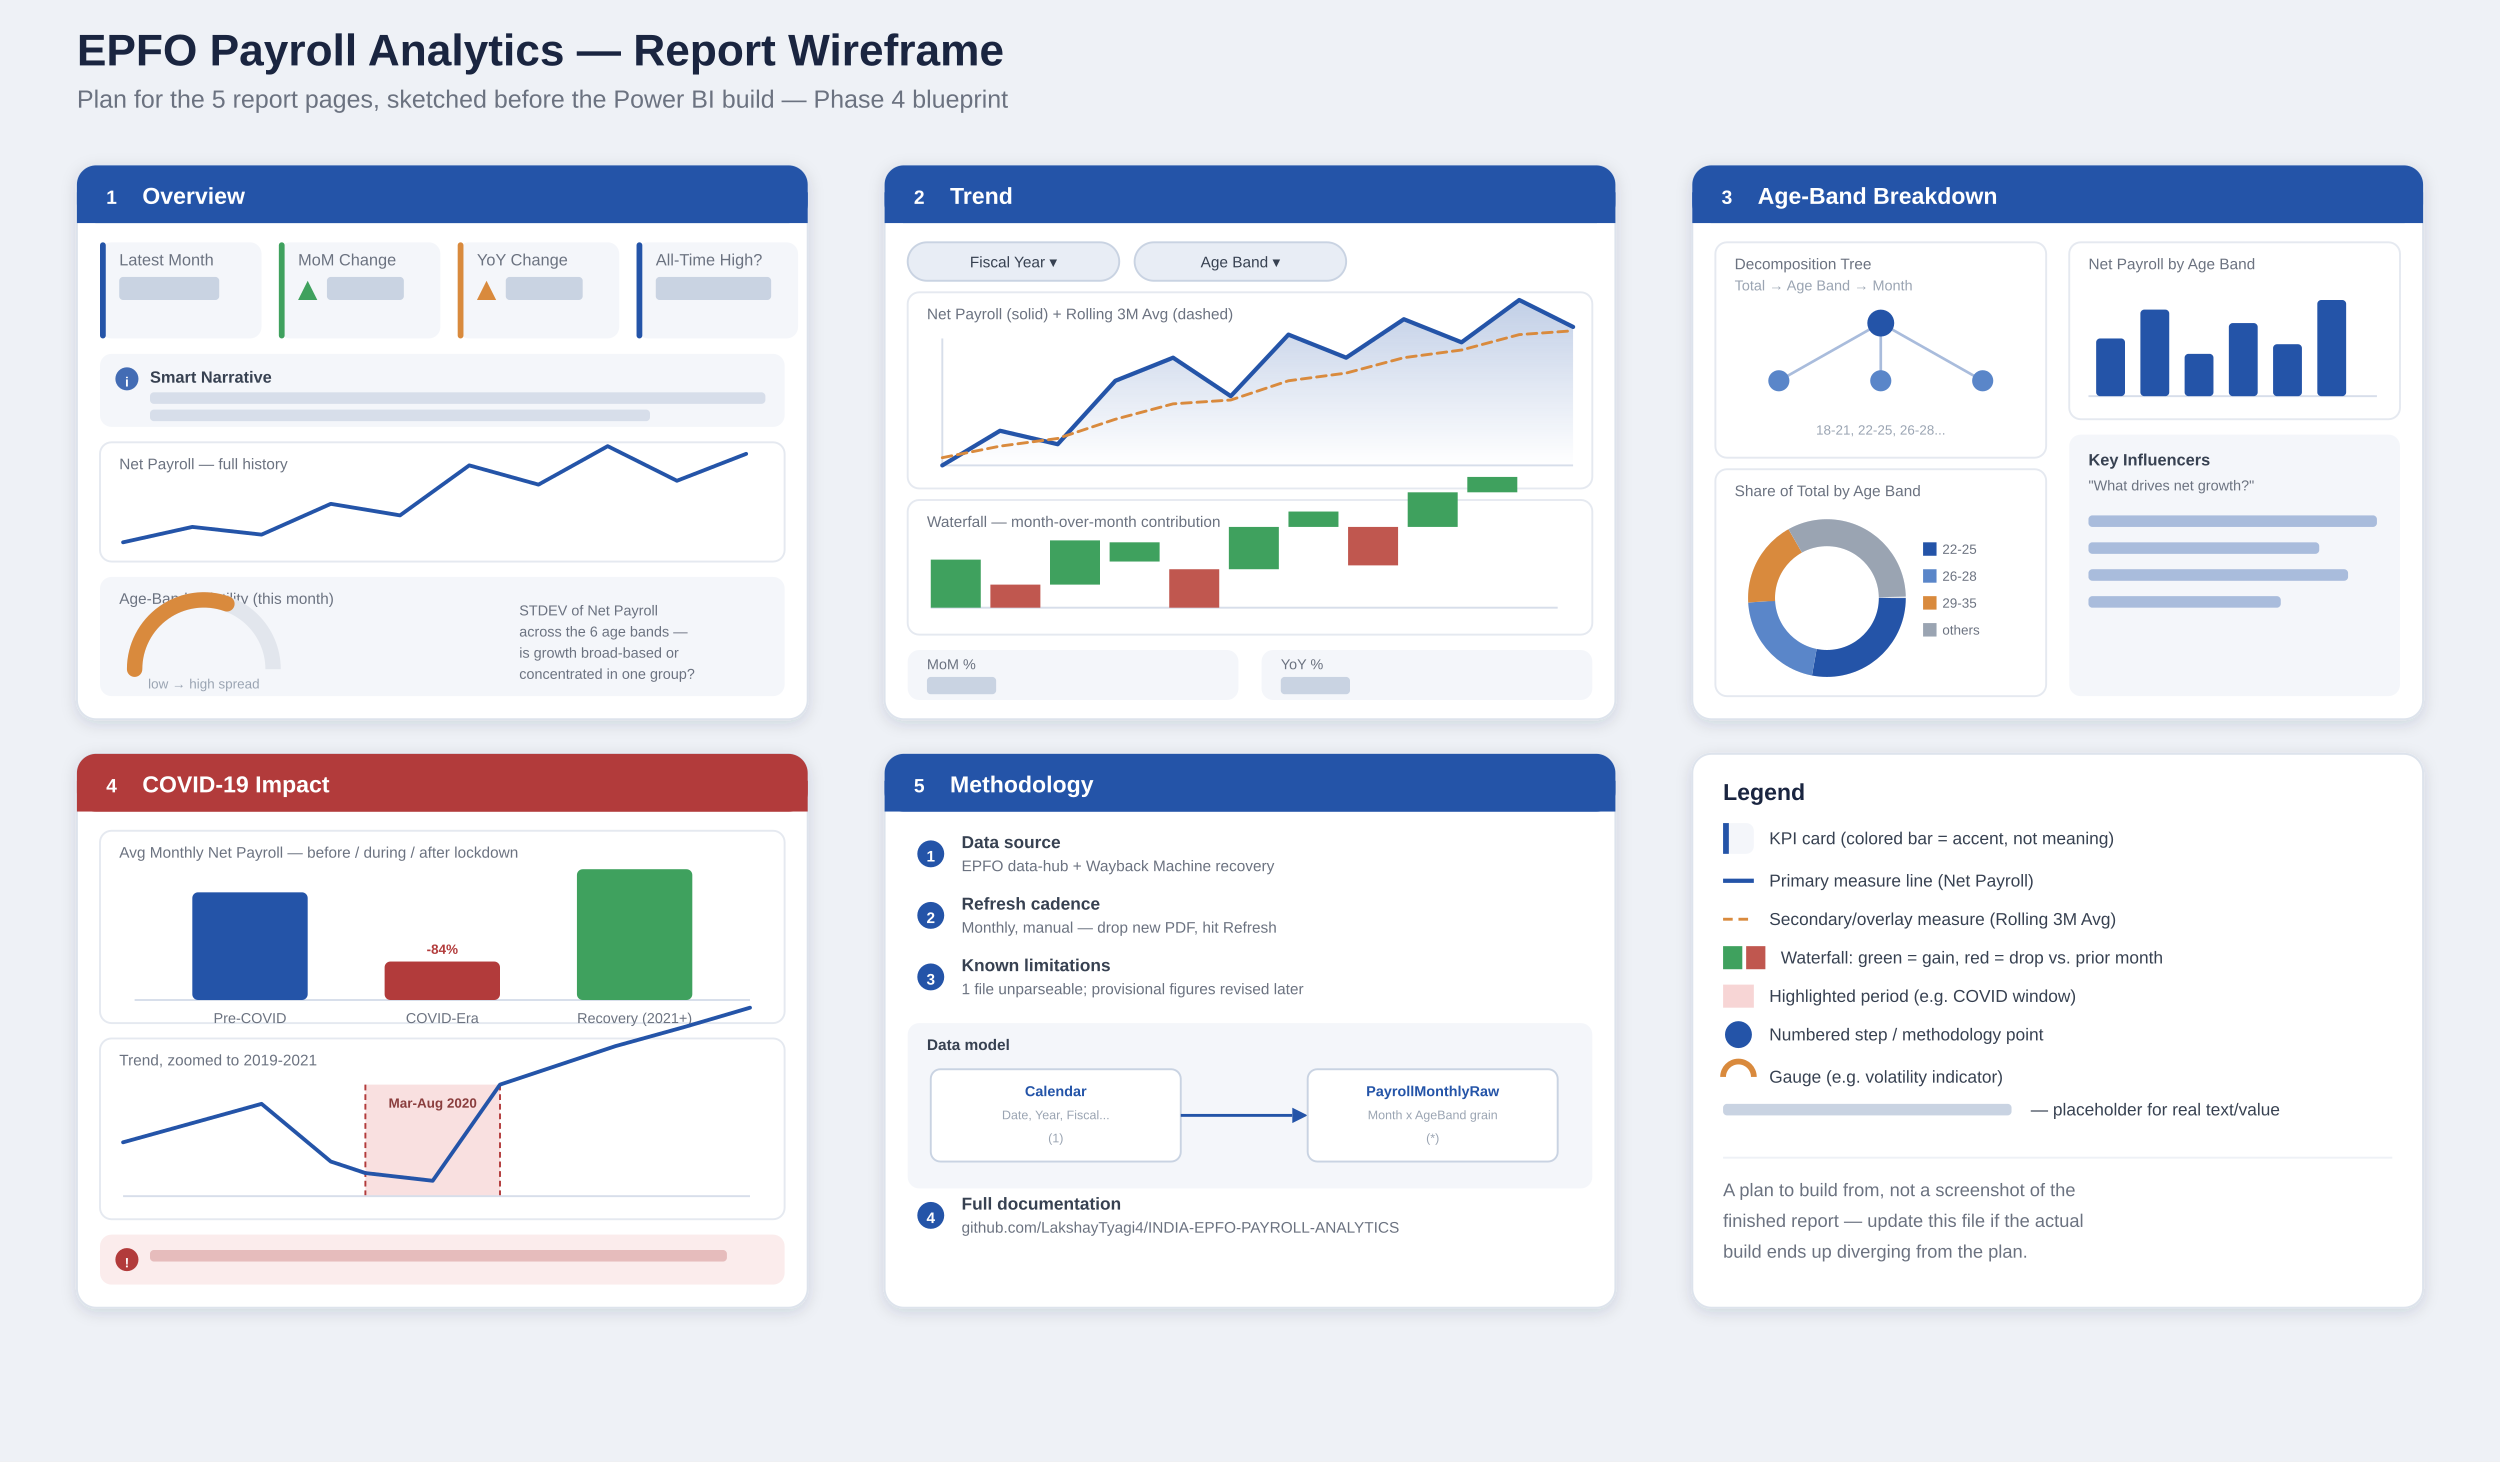
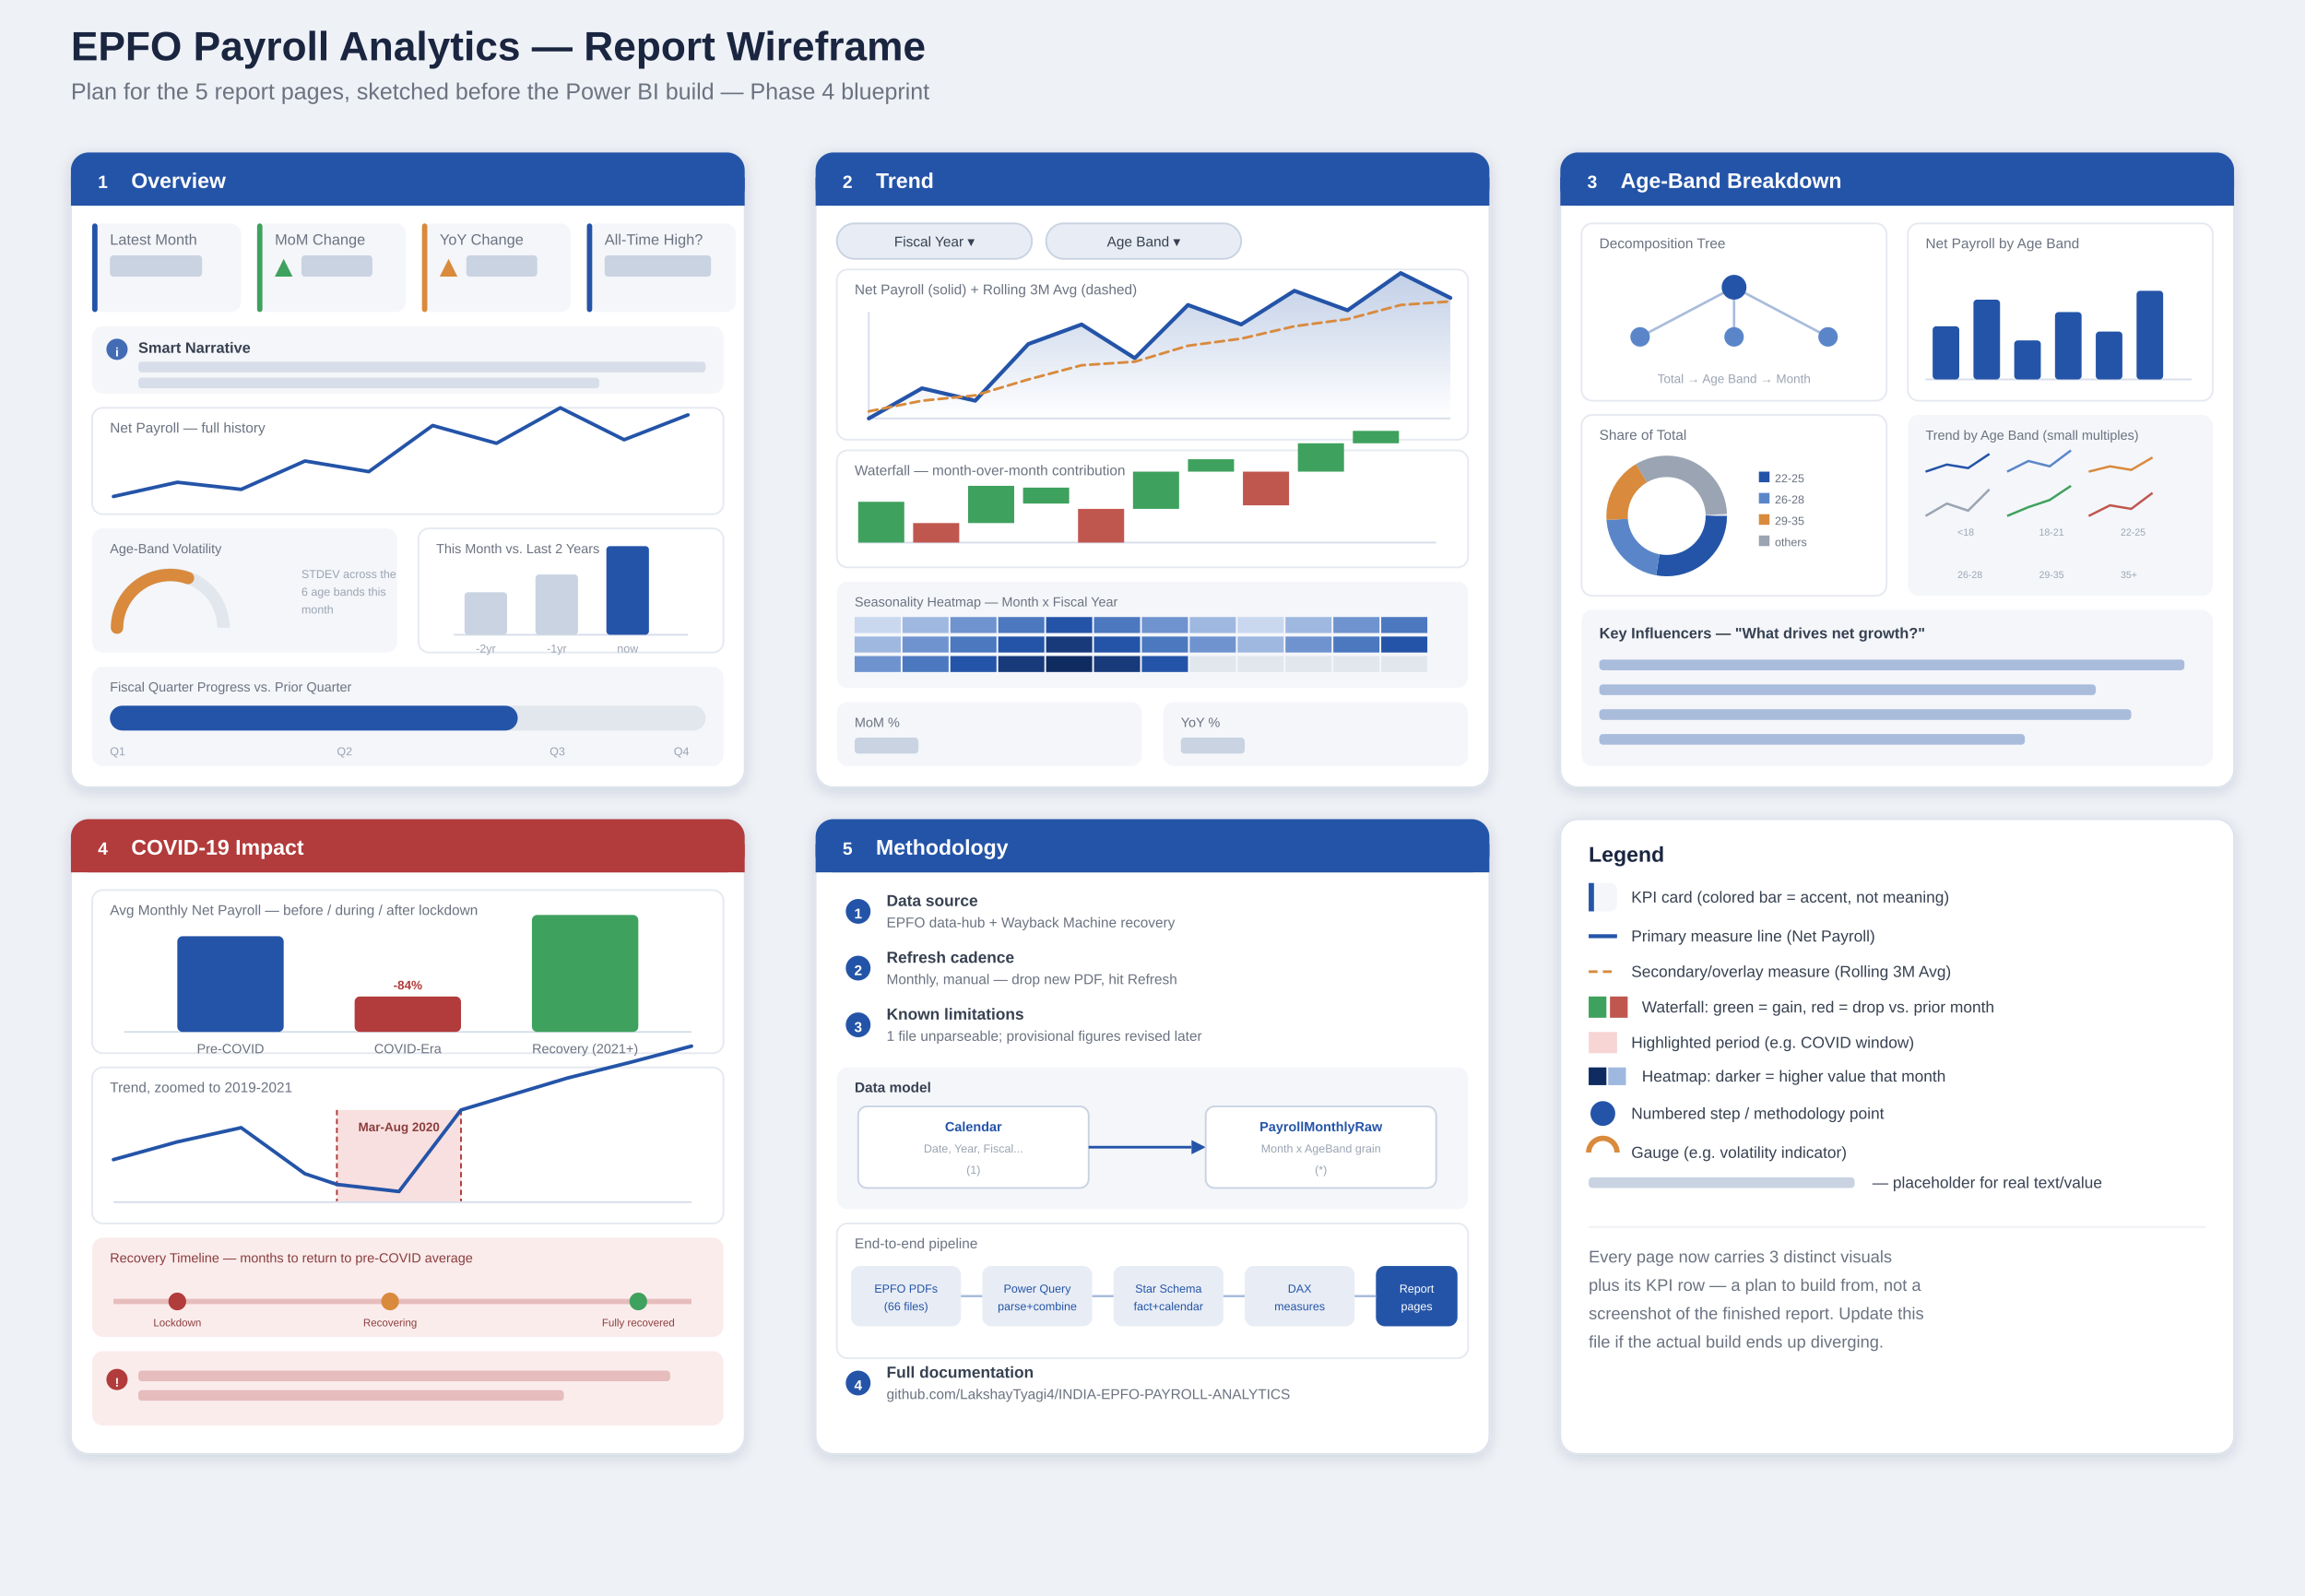
- <svg xmlns="http://www.w3.org/2000/svg" viewBox="0 0 1300 760" font-family="Segoe UI, Arial, sans-serif">
+ <svg xmlns="http://www.w3.org/2000/svg" viewBox="0 0 1300 900" font-family="Segoe UI, Arial, sans-serif">
  <defs>
    <filter id="cardShadow" x="-20%" y="-20%" width="140%" height="140%">
      <feDropShadow dx="0" dy="2" stdDeviation="4" flood-color="#1a2540" flood-opacity="0.14" />
    </filter>
    <linearGradient id="areaFill" x1="0" y1="0" x2="0" y2="1">
      <stop offset="0%" stop-color="#2454A8" stop-opacity="0.28" />
      <stop offset="100%" stop-color="#2454A8" stop-opacity="0" />
    </linearGradient>
  </defs>
-   <rect x="0" y="0" width="1300" height="760" fill="#eef1f6" />
+   <rect x="0" y="0" width="1300" height="900" fill="#eef1f6" />
  <text x="40" y="34" font-size="23" font-weight="700" fill="#1a2540">EPFO Payroll Analytics — Report Wireframe</text>
  <text x="40" y="56" font-size="13" fill="#6b7280">Plan for the 5 report pages, sketched before the Power BI build — Phase 4 blueprint</text>
  <g transform="translate(40,86)">
-     <rect x="0" y="0" width="380" height="288" rx="10" fill="#ffffff" stroke="#dde3ec" filter="url(#cardShadow)" />
+     <rect x="0" y="0" width="380" height="358" rx="10" fill="#ffffff" stroke="#dde3ec" filter="url(#cardShadow)" />
    <rect x="0" y="0" width="380" height="30" rx="10" fill="#2454A8" />
    <rect x="0" y="14" width="380" height="16" fill="#2454A8" />
    <text x="18" y="20" font-size="10" font-weight="700" fill="#ffffff" text-anchor="middle">1</text>
    <text x="34" y="20" font-size="12" font-weight="700" fill="#ffffff">Overview</text>
    <rect x="12" y="40" width="84" height="50" rx="6" fill="#f4f6fa" />
    <rect x="12" y="40" width="3" height="50" rx="1.5" fill="#2454A8" />
    <rect x="105" y="40" width="84" height="50" rx="6" fill="#f4f6fa" />
    <rect x="105" y="40" width="3" height="50" rx="1.5" fill="#3fa15e" />
    <rect x="198" y="40" width="84" height="50" rx="6" fill="#f4f6fa" />
    <rect x="198" y="40" width="3" height="50" rx="1.5" fill="#d98a3d" />
    <rect x="291" y="40" width="84" height="50" rx="6" fill="#f4f6fa" />
    <rect x="291" y="40" width="3" height="50" rx="1.5" fill="#2454A8" />
    <g font-size="8.5" fill="#6b7280">
      <text x="22" y="52">Latest Month</text>
      <rect x="22" y="58" width="52" height="12" rx="2" fill="#c9d3e2" />
      <text x="115" y="52">MoM Change</text>
      <g transform="translate(115,60)">
        <polygon points="0,10 5,0 10,10" fill="#3fa15e" />
      </g>
      <rect x="130" y="58" width="40" height="12" rx="2" fill="#c9d3e2" />
      <text x="208" y="52">YoY Change</text>
      <g transform="translate(208,60)">
        <polygon points="0,10 5,0 10,10" fill="#d98a3d" />
      </g>
      <rect x="223" y="58" width="40" height="12" rx="2" fill="#c9d3e2" />
      <text x="301" y="52">All-Time High?</text>
      <rect x="301" y="58" width="60" height="12" rx="2" fill="#c9d3e2" />
    </g>
    <rect x="12" y="98" width="356" height="38" rx="6" fill="#f4f6fa" />
    <circle cx="26" cy="111" r="6" fill="#2454A8" opacity="0.85" />
    <text x="26" y="115" font-size="7" fill="#ffffff" text-anchor="middle" font-weight="700">i</text>
    <text x="38" y="113" font-size="8.5" fill="#374151" font-weight="600">Smart Narrative</text>
    <rect x="38" y="118" width="320" height="6" rx="2" fill="#d7deea" />
    <rect x="38" y="127" width="260" height="6" rx="2" fill="#d7deea" />
-     <rect x="12" y="144" width="356" height="62" rx="6" fill="#ffffff" stroke="#e5e9f0" />
+     <rect x="12" y="144" width="356" height="60" rx="6" fill="#ffffff" stroke="#e5e9f0" />
    <text x="22" y="158" font-size="8" fill="#6b7280">Net Payroll — full history</text>
-     <polyline points="24,196 60,188 96,192 132,176 168,182 204,156 240,166 276,146 312,164 348,150" fill="none" stroke="#2454A8" stroke-width="2" stroke-linecap="round" stroke-linejoin="round" />
-     <rect x="12" y="214" width="356" height="62" rx="6" fill="#f4f6fa" />
-     <text x="22" y="228" font-size="8" fill="#6b7280">Age-Band Volatility (this month)</text>
-     <g transform="translate(66,262)">
-       <path d="M -36,0 A 36,36 0 0 1 36,0" fill="none" stroke="#e2e6ed" stroke-width="8" />
-       <path d="M -36,0 A 36,36 0 0 1 12,-34" fill="none" stroke="#d98a3d" stroke-width="8" stroke-linecap="round" />
-       <circle cx="12" cy="-34" r="3.5" fill="#d98a3d" />
-     </g>
-     <text x="66" y="272" font-size="7" fill="#9aa4b2" text-anchor="middle">low → high spread</text>
-     <text x="230" y="234" font-size="7.5" fill="#6b7280">STDEV of Net Payroll</text>
-     <text x="230" y="245" font-size="7.5" fill="#6b7280">across the 6 age bands —</text>
-     <text x="230" y="256" font-size="7.5" fill="#6b7280">is growth broad-based or</text>
-     <text x="230" y="267" font-size="7.5" fill="#6b7280">concentrated in one group?</text>
+     <polyline points="24,194 60,186 96,190 132,174 168,180 204,154 240,164 276,144 312,162 348,148" fill="none" stroke="#2454A8" stroke-width="2" stroke-linecap="round" stroke-linejoin="round" />
+     <rect x="12" y="212" width="172" height="70" rx="6" fill="#f4f6fa" />
+     <text x="22" y="226" font-size="7.5" fill="#6b7280">Age-Band Volatility</text>
+     <g transform="translate(56,268)">
+       <path d="M -30,0 A 30,30 0 0 1 30,0" fill="none" stroke="#e2e6ed" stroke-width="7" />
+       <path d="M -30,0 A 30,30 0 0 1 10,-28" fill="none" stroke="#d98a3d" stroke-width="7" stroke-linecap="round" />
+       <circle cx="10" cy="-28" r="3" fill="#d98a3d" />
+     </g>
+     <text x="130" y="240" font-size="6.5" fill="#9aa4b2">STDEV across the</text>
+     <text x="130" y="250" font-size="6.5" fill="#9aa4b2">6 age bands this</text>
+     <text x="130" y="260" font-size="6.5" fill="#9aa4b2">month</text>
+     <rect x="196" y="212" width="172" height="70" rx="6" fill="#ffffff" stroke="#e5e9f0" />
+     <text x="206" y="226" font-size="7.5" fill="#6b7280">This Month vs. Last 2 Years</text>
+     <line x1="216" y1="272" x2="348" y2="272" stroke="#d7deea" />
+     <rect x="222" y="248" width="24" height="24" rx="2" fill="#c9d3e2" />
+     <rect x="262" y="238" width="24" height="34" rx="2" fill="#c9d3e2" />
+     <rect x="302" y="222" width="24" height="50" rx="2" fill="#2454A8" />
+     <text x="234" y="282" font-size="6.5" fill="#9aa4b2" text-anchor="middle">-2yr</text>
+     <text x="274" y="282" font-size="6.5" fill="#9aa4b2" text-anchor="middle">-1yr</text>
+     <text x="314" y="282" font-size="6.5" fill="#9aa4b2" text-anchor="middle">now</text>
+     <rect x="12" y="290" width="356" height="56" rx="6" fill="#f4f6fa" />
+     <text x="22" y="304" font-size="7.5" fill="#6b7280">Fiscal Quarter Progress vs. Prior Quarter</text>
+     <rect x="22" y="312" width="336" height="14" rx="7" fill="#e2e6ed" />
+     <rect x="22" y="312" width="230" height="14" rx="7" fill="#2454A8" />
+     <text x="22" y="340" font-size="6.5" fill="#9aa4b2">Q1</text>
+     <text x="150" y="340" font-size="6.5" fill="#9aa4b2">Q2</text>
+     <text x="270" y="340" font-size="6.5" fill="#9aa4b2">Q3</text>
+     <text x="340" y="340" font-size="6.5" fill="#9aa4b2">Q4</text>
  </g>
  <g transform="translate(460,86)">
-     <rect x="0" y="0" width="380" height="288" rx="10" fill="#ffffff" stroke="#dde3ec" filter="url(#cardShadow)" />
+     <rect x="0" y="0" width="380" height="358" rx="10" fill="#ffffff" stroke="#dde3ec" filter="url(#cardShadow)" />
    <rect x="0" y="0" width="380" height="30" rx="10" fill="#2454A8" />
    <rect x="0" y="14" width="380" height="16" fill="#2454A8" />
    <text x="18" y="20" font-size="10" font-weight="700" fill="#ffffff" text-anchor="middle">2</text>
    <text x="34" y="20" font-size="12" font-weight="700" fill="#ffffff">Trend</text>
    <rect x="12" y="40" width="110" height="20" rx="10" fill="#e8edf5" stroke="#c9d3e2" />
    <text x="67" y="53" font-size="8" fill="#374151" text-anchor="middle">Fiscal Year ▾</text>
    <rect x="130" y="40" width="110" height="20" rx="10" fill="#e8edf5" stroke="#c9d3e2" />
    <text x="185" y="53" font-size="8" fill="#374151" text-anchor="middle">Age Band ▾</text>
-     <rect x="12" y="66" width="356" height="102" rx="6" fill="#ffffff" stroke="#e5e9f0" />
+     <rect x="12" y="66" width="356" height="96" rx="6" fill="#ffffff" stroke="#e5e9f0" />
    <text x="22" y="80" font-size="8" fill="#6b7280">Net Payroll (solid) + Rolling 3M Avg (dashed)</text>
-     <line x1="30" y1="90" x2="30" y2="156" stroke="#d7deea" />
-     <line x1="30" y1="156" x2="358" y2="156" stroke="#d7deea" />
-     <polygon points="30,156 60,138 90,145 120,112 150,100 180,120 210,88 240,100 270,80 300,92 330,70 358,84 358,156" fill="url(#areaFill)" />
-     <polyline points="30,156 60,138 90,145 120,112 150,100 180,120 210,88 240,100 270,80 300,92 330,70 358,84" fill="none" stroke="#2454A8" stroke-width="2.2" stroke-linecap="round" stroke-linejoin="round" />
-     <polyline points="30,152 60,146 90,142 120,132 150,124 180,122 210,112 240,108 270,100 300,96 330,88 358,86" fill="none" stroke="#d98a3d" stroke-width="1.5" stroke-dasharray="5,3" stroke-linecap="round" />
-     <rect x="12" y="174" width="356" height="70" rx="6" fill="#ffffff" stroke="#e5e9f0" />
-     <text x="22" y="188" font-size="8" fill="#6b7280">Waterfall — month-over-month contribution</text>
-     <line x1="24" y1="230" x2="350" y2="230" stroke="#d7deea" />
+     <line x1="30" y1="90" x2="30" y2="150" stroke="#d7deea" />
+     <line x1="30" y1="150" x2="358" y2="150" stroke="#d7deea" />
+     <polygon points="30,150 60,133 90,140 120,108 150,97 180,116 210,86 240,97 270,78 300,89 330,68 358,82 358,150" fill="url(#areaFill)" />
+     <polyline points="30,150 60,133 90,140 120,108 150,97 180,116 210,86 240,97 270,78 300,89 330,68 358,82" fill="none" stroke="#2454A8" stroke-width="2.2" stroke-linecap="round" stroke-linejoin="round" />
+     <polyline points="30,146 60,140 90,137 120,128 150,120 180,118 210,109 240,105 270,98 300,94 330,86 358,84" fill="none" stroke="#d98a3d" stroke-width="1.5" stroke-dasharray="5,3" stroke-linecap="round" />
+     <rect x="12" y="168" width="356" height="66" rx="6" fill="#ffffff" stroke="#e5e9f0" />
+     <text x="22" y="182" font-size="8" fill="#6b7280">Waterfall — month-over-month contribution</text>
+     <line x1="24" y1="220" x2="350" y2="220" stroke="#d7deea" />
    <g>
-       <rect x="24" y="205" width="26" height="25" fill="#3fa15e" />
-       <rect x="55" y="218" width="26" height="12" fill="#c0574f" />
-       <rect x="86" y="195" width="26" height="23" fill="#3fa15e" />
-       <rect x="117" y="196" width="26" height="10" fill="#3fa15e" />
-       <rect x="148" y="210" width="26" height="20" fill="#c0574f" />
-       <rect x="179" y="188" width="26" height="22" fill="#3fa15e" />
-       <rect x="210" y="180" width="26" height="8" fill="#3fa15e" />
-       <rect x="241" y="188" width="26" height="20" fill="#c0574f" />
-       <rect x="272" y="170" width="26" height="18" fill="#3fa15e" />
-       <rect x="303" y="162" width="26" height="8" fill="#3fa15e" />
-     </g>
-     <rect x="12" y="252" width="172" height="26" rx="6" fill="#f4f6fa" />
-     <text x="22" y="262" font-size="7.5" fill="#6b7280">MoM %</text>
-     <rect x="22" y="266" width="36" height="9" rx="2" fill="#c9d3e2" />
-     <rect x="196" y="252" width="172" height="26" rx="6" fill="#f4f6fa" />
-     <text x="206" y="262" font-size="7.5" fill="#6b7280">YoY %</text>
-     <rect x="206" y="266" width="36" height="9" rx="2" fill="#c9d3e2" />
+       <rect x="24" y="197" width="26" height="23" fill="#3fa15e" />
+       <rect x="55" y="209" width="26" height="11" fill="#c0574f" />
+       <rect x="86" y="188" width="26" height="21" fill="#3fa15e" />
+       <rect x="117" y="189" width="26" height="9" fill="#3fa15e" />
+       <rect x="148" y="201" width="26" height="19" fill="#c0574f" />
+       <rect x="179" y="180" width="26" height="21" fill="#3fa15e" />
+       <rect x="210" y="173" width="26" height="7" fill="#3fa15e" />
+       <rect x="241" y="180" width="26" height="19" fill="#c0574f" />
+       <rect x="272" y="164" width="26" height="16" fill="#3fa15e" />
+       <rect x="303" y="157" width="26" height="7" fill="#3fa15e" />
+     </g>
+     <rect x="12" y="242" width="356" height="60" rx="6" fill="#f4f6fa" />
+     <text x="22" y="256" font-size="7.5" fill="#6b7280">Seasonality Heatmap — Month x Fiscal Year</text>
+     <g>
+       <g transform="translate(22,262)">
+         <rect x="0" y="0" width="26" height="9" fill="#c9d8ee" />
+         <rect x="27" y="0" width="26" height="9" fill="#9fb8e0" />
+         <rect x="54" y="0" width="26" height="9" fill="#6f93cf" />
+         <rect x="81" y="0" width="26" height="9" fill="#4b78bf" />
+         <rect x="108" y="0" width="26" height="9" fill="#2454A8" />
+         <rect x="135" y="0" width="26" height="9" fill="#4b78bf" />
+         <rect x="162" y="0" width="26" height="9" fill="#6f93cf" />
+         <rect x="189" y="0" width="26" height="9" fill="#9fb8e0" />
+         <rect x="216" y="0" width="26" height="9" fill="#c9d8ee" />
+         <rect x="243" y="0" width="26" height="9" fill="#9fb8e0" />
+         <rect x="270" y="0" width="26" height="9" fill="#6f93cf" />
+         <rect x="297" y="0" width="26" height="9" fill="#4b78bf" />
+         <rect x="0" y="11" width="26" height="9" fill="#9fb8e0" />
+         <rect x="27" y="11" width="26" height="9" fill="#6f93cf" />
+         <rect x="54" y="11" width="26" height="9" fill="#4b78bf" />
+         <rect x="81" y="11" width="26" height="9" fill="#2454A8" />
+         <rect x="108" y="11" width="26" height="9" fill="#183a7a" />
+         <rect x="135" y="11" width="26" height="9" fill="#2454A8" />
+         <rect x="162" y="11" width="26" height="9" fill="#4b78bf" />
+         <rect x="189" y="11" width="26" height="9" fill="#6f93cf" />
+         <rect x="216" y="11" width="26" height="9" fill="#9fb8e0" />
+         <rect x="243" y="11" width="26" height="9" fill="#6f93cf" />
+         <rect x="270" y="11" width="26" height="9" fill="#4b78bf" />
+         <rect x="297" y="11" width="26" height="9" fill="#2454A8" />
+         <rect x="0" y="22" width="26" height="9" fill="#6f93cf" />
+         <rect x="27" y="22" width="26" height="9" fill="#4b78bf" />
+         <rect x="54" y="22" width="26" height="9" fill="#2454A8" />
+         <rect x="81" y="22" width="26" height="9" fill="#183a7a" />
+         <rect x="108" y="22" width="26" height="9" fill="#0f2c61" />
+         <rect x="135" y="22" width="26" height="9" fill="#183a7a" />
+         <rect x="162" y="22" width="26" height="9" fill="#2454A8" />
+         <rect x="189" y="22" width="26" height="9" fill="#e2e6ed" />
+         <rect x="216" y="22" width="26" height="9" fill="#e2e6ed" />
+         <rect x="243" y="22" width="26" height="9" fill="#e2e6ed" />
+         <rect x="270" y="22" width="26" height="9" fill="#e2e6ed" />
+         <rect x="297" y="22" width="26" height="9" fill="#e2e6ed" />
+       </g>
+     </g>
+     <rect x="12" y="310" width="172" height="36" rx="6" fill="#f4f6fa" />
+     <text x="22" y="324" font-size="7.5" fill="#6b7280">MoM %</text>
+     <rect x="22" y="330" width="36" height="9" rx="2" fill="#c9d3e2" />
+     <rect x="196" y="310" width="172" height="36" rx="6" fill="#f4f6fa" />
+     <text x="206" y="324" font-size="7.5" fill="#6b7280">YoY %</text>
+     <rect x="206" y="330" width="36" height="9" rx="2" fill="#c9d3e2" />
  </g>
  <g transform="translate(880,86)">
-     <rect x="0" y="0" width="380" height="288" rx="10" fill="#ffffff" stroke="#dde3ec" filter="url(#cardShadow)" />
+     <rect x="0" y="0" width="380" height="358" rx="10" fill="#ffffff" stroke="#dde3ec" filter="url(#cardShadow)" />
    <rect x="0" y="0" width="380" height="30" rx="10" fill="#2454A8" />
    <rect x="0" y="14" width="380" height="16" fill="#2454A8" />
    <text x="18" y="20" font-size="10" font-weight="700" fill="#ffffff" text-anchor="middle">3</text>
    <text x="34" y="20" font-size="12" font-weight="700" fill="#ffffff">Age-Band Breakdown</text>
-     <rect x="12" y="40" width="172" height="112" rx="6" fill="#ffffff" stroke="#e5e9f0" />
+     <rect x="12" y="40" width="172" height="100" rx="6" fill="#ffffff" stroke="#e5e9f0" />
    <text x="22" y="54" font-size="8" fill="#6b7280">Decomposition Tree</text>
-     <text x="22" y="65" font-size="7.5" fill="#9aa4b2">Total → Age Band → Month</text>
    <g stroke="#a9bcdc" stroke-width="1.4" fill="none">
-       <line x1="98" y1="82" x2="45" y2="112" />
-       <line x1="98" y1="82" x2="98" y2="112" />
-       <line x1="98" y1="82" x2="151" y2="112" />
-     </g>
-     <circle cx="98" cy="82" r="7" fill="#2454A8" />
-     <circle cx="45" cy="112" r="5.5" fill="#5a86c9" />
-     <circle cx="98" cy="112" r="5.5" fill="#5a86c9" />
-     <circle cx="151" cy="112" r="5.5" fill="#5a86c9" />
-     <text x="98" y="140" font-size="7" fill="#9aa4b2" text-anchor="middle">18-21, 22-25, 26-28...</text>
-     <rect x="12" y="158" width="172" height="118" rx="6" fill="#ffffff" stroke="#e5e9f0" />
-     <text x="22" y="172" font-size="8" fill="#6b7280">Share of Total by Age Band</text>
-     <g transform="translate(70,225)">
-       <circle r="34" fill="none" stroke="#e2e6ed" stroke-width="14" />
-       <circle r="34" fill="none" stroke="#2454A8" stroke-width="14" stroke-dasharray="60 154" stroke-dashoffset="0" />
-       <circle r="34" fill="none" stroke="#5a86c9" stroke-width="14" stroke-dasharray="45 169" stroke-dashoffset="-60" />
-       <circle r="34" fill="none" stroke="#d98a3d" stroke-width="14" stroke-dasharray="38 176" stroke-dashoffset="-105" />
-       <circle r="34" fill="none" stroke="#9aa4b2" stroke-width="14" stroke-dasharray="70 144" stroke-dashoffset="-143" />
-     </g>
-     <g font-size="7" fill="#6b7280">
-       <rect x="120" y="196" width="7" height="7" fill="#2454A8" />
-       <text x="130" y="202">22-25</text>
-       <rect x="120" y="210" width="7" height="7" fill="#5a86c9" />
-       <text x="130" y="216">26-28</text>
-       <rect x="120" y="224" width="7" height="7" fill="#d98a3d" />
-       <text x="130" y="230">29-35</text>
-       <rect x="120" y="238" width="7" height="7" fill="#9aa4b2" />
-       <text x="130" y="244">others</text>
-     </g>
-     <rect x="196" y="40" width="172" height="92" rx="6" fill="#ffffff" stroke="#e5e9f0" />
+       <line x1="98" y1="76" x2="45" y2="104" />
+       <line x1="98" y1="76" x2="98" y2="104" />
+       <line x1="98" y1="76" x2="151" y2="104" />
+     </g>
+     <circle cx="98" cy="76" r="7" fill="#2454A8" />
+     <circle cx="45" cy="104" r="5.5" fill="#5a86c9" />
+     <circle cx="98" cy="104" r="5.5" fill="#5a86c9" />
+     <circle cx="151" cy="104" r="5.5" fill="#5a86c9" />
+     <text x="98" y="130" font-size="7" fill="#9aa4b2" text-anchor="middle">Total → Age Band → Month</text>
+     <rect x="196" y="40" width="172" height="100" rx="6" fill="#ffffff" stroke="#e5e9f0" />
    <text x="206" y="54" font-size="8" fill="#6b7280">Net Payroll by Age Band</text>
-     <line x1="206" y1="120" x2="356" y2="120" stroke="#d7deea" />
+     <line x1="206" y1="128" x2="356" y2="128" stroke="#d7deea" />
    <g fill="#2454A8">
-       <rect x="210" y="90" width="15" height="30" rx="2" />
-       <rect x="233" y="75" width="15" height="45" rx="2" />
-       <rect x="256" y="98" width="15" height="22" rx="2" />
-       <rect x="279" y="82" width="15" height="38" rx="2" />
-       <rect x="302" y="93" width="15" height="27" rx="2" />
-       <rect x="325" y="70" width="15" height="50" rx="2" />
-     </g>
-     <rect x="196" y="140" width="172" height="136" rx="6" fill="#f4f6fa" />
-     <text x="206" y="156" font-size="8.5" fill="#374151" font-weight="600">Key Influencers</text>
-     <text x="206" y="169" font-size="7.5" fill="#6b7280">"What drives net growth?"</text>
+       <rect x="210" y="98" width="15" height="30" rx="2" />
+       <rect x="233" y="83" width="15" height="45" rx="2" />
+       <rect x="256" y="106" width="15" height="22" rx="2" />
+       <rect x="279" y="90" width="15" height="38" rx="2" />
+       <rect x="302" y="101" width="15" height="27" rx="2" />
+       <rect x="325" y="78" width="15" height="50" rx="2" />
+     </g>
+     <rect x="12" y="148" width="172" height="102" rx="6" fill="#ffffff" stroke="#e5e9f0" />
+     <text x="22" y="162" font-size="8" fill="#6b7280">Share of Total</text>
+     <g transform="translate(60,205)">
+       <circle r="28" fill="none" stroke="#e2e6ed" stroke-width="12" />
+       <circle r="28" fill="none" stroke="#2454A8" stroke-width="12" stroke-dasharray="49 127" stroke-dashoffset="0" />
+       <circle r="28" fill="none" stroke="#5a86c9" stroke-width="12" stroke-dasharray="37 139" stroke-dashoffset="-49" />
+       <circle r="28" fill="none" stroke="#d98a3d" stroke-width="12" stroke-dasharray="31 145" stroke-dashoffset="-86" />
+       <circle r="28" fill="none" stroke="#9aa4b2" stroke-width="12" stroke-dasharray="58 118" stroke-dashoffset="-117" />
+     </g>
+     <g font-size="6.5" fill="#6b7280">
+       <rect x="112" y="180" width="6" height="6" fill="#2454A8" />
+       <text x="121" y="186">22-25</text>
+       <rect x="112" y="192" width="6" height="6" fill="#5a86c9" />
+       <text x="121" y="198">26-28</text>
+       <rect x="112" y="204" width="6" height="6" fill="#d98a3d" />
+       <text x="121" y="210">29-35</text>
+       <rect x="112" y="216" width="6" height="6" fill="#9aa4b2" />
+       <text x="121" y="222">others</text>
+     </g>
+     <rect x="196" y="148" width="172" height="102" rx="6" fill="#f4f6fa" />
+     <text x="206" y="162" font-size="7.5" fill="#6b7280">Trend by Age Band (small multiples)</text>
+     <g stroke-width="1.3" fill="none">
+       <polyline points="206,180 218,176 230,178 242,170" stroke="#2454A8" />
+       <polyline points="252,180 264,174 276,177 288,168" stroke="#5a86c9" />
+       <polyline points="298,180 310,177 322,179 334,172" stroke="#d98a3d" />
+       <polyline points="206,205 218,198 230,202 242,190" stroke="#9aa4b2" />
+       <polyline points="252,205 264,200 276,196 288,188" stroke="#3fa15e" />
+       <polyline points="298,205 310,199 322,201 334,192" stroke="#c0574f" />
+     </g>
+     <g font-size="5.5" fill="#9aa4b2">
+       <text x="224" y="216">&lt;18</text>
+       <text x="270" y="216">18-21</text>
+       <text x="316" y="216">22-25</text>
+       <text x="224" y="240">26-28</text>
+       <text x="270" y="240">29-35</text>
+       <text x="316" y="240">35+</text>
+     </g>
+     <rect x="12" y="258" width="356" height="88" rx="6" fill="#f4f6fa" />
+     <text x="22" y="274" font-size="8.5" fill="#374151" font-weight="600">Key Influencers — "What drives net growth?"</text>
    <g fill="#a9bcdc">
-       <rect x="206" y="182" width="150" height="6" rx="2" />
-       <rect x="206" y="196" width="120" height="6" rx="2" />
-       <rect x="206" y="210" width="135" height="6" rx="2" />
-       <rect x="206" y="224" width="100" height="6" rx="2" />
-     </g>
-   </g>
-   <g transform="translate(40,392)">
-     <rect x="0" y="0" width="380" height="288" rx="10" fill="#ffffff" stroke="#dde3ec" filter="url(#cardShadow)" />
+       <rect x="22" y="286" width="330" height="6" rx="2" />
+       <rect x="22" y="300" width="280" height="6" rx="2" />
+       <rect x="22" y="314" width="300" height="6" rx="2" />
+       <rect x="22" y="328" width="240" height="6" rx="2" />
+     </g>
+   </g>
+   <g transform="translate(40,462)">
+     <rect x="0" y="0" width="380" height="358" rx="10" fill="#ffffff" stroke="#dde3ec" filter="url(#cardShadow)" />
    <rect x="0" y="0" width="380" height="30" rx="10" fill="#b23b3b" />
    <rect x="0" y="14" width="380" height="16" fill="#b23b3b" />
    <text x="18" y="20" font-size="10" font-weight="700" fill="#ffffff" text-anchor="middle">4</text>
    <text x="34" y="20" font-size="12" font-weight="700" fill="#ffffff">COVID-19 Impact</text>
-     <rect x="12" y="40" width="356" height="100" rx="6" fill="#ffffff" stroke="#e5e9f0" />
+     <rect x="12" y="40" width="356" height="92" rx="6" fill="#ffffff" stroke="#e5e9f0" />
    <text x="22" y="54" font-size="8" fill="#6b7280">Avg Monthly Net Payroll — before / during / after lockdown</text>
-     <line x1="30" y1="128" x2="350" y2="128" stroke="#d7deea" />
-     <rect x="60" y="72" width="60" height="56" rx="3" fill="#2454A8" />
-     <text x="90" y="140" font-size="7.5" fill="#6b7280" text-anchor="middle">Pre-COVID</text>
-     <rect x="160" y="108" width="60" height="20" rx="3" fill="#b23b3b" />
-     <text x="190" y="140" font-size="7.5" fill="#6b7280" text-anchor="middle">COVID-Era</text>
-     <text x="190" y="104" font-size="7" fill="#b23b3b" text-anchor="middle" font-weight="700">-84%</text>
-     <rect x="260" y="60" width="60" height="68" rx="3" fill="#3fa15e" />
-     <text x="290" y="140" font-size="7.5" fill="#6b7280" text-anchor="middle">Recovery (2021+)</text>
-     <rect x="12" y="148" width="356" height="94" rx="6" fill="#ffffff" stroke="#e5e9f0" />
-     <text x="22" y="162" font-size="8" fill="#6b7280">Trend, zoomed to 2019-2021</text>
-     <rect x="150" y="172" width="70" height="58" fill="#e57373" opacity="0.22" />
-     <line x1="150" y1="172" x2="150" y2="230" stroke="#b23b3b" stroke-dasharray="3,2" />
-     <line x1="220" y1="172" x2="220" y2="230" stroke="#b23b3b" stroke-dasharray="3,2" />
-     <text x="185" y="184" font-size="7" fill="#8a3d3d" text-anchor="middle" font-weight="600">Mar-Aug 2020</text>
-     <line x1="24" y1="230" x2="350" y2="230" stroke="#d7deea" />
-     <polyline points="24,202 60,192 96,182 132,212 150,218 185,222 220,172 250,162 280,152 316,142 350,132" fill="none" stroke="#2454A8" stroke-width="2" stroke-linecap="round" stroke-linejoin="round" />
-     <rect x="12" y="250" width="356" height="26" rx="6" fill="#fbecec" />
-     <circle cx="26" cy="263" r="6" fill="#b23b3b" />
-     <text x="26" y="267" font-size="7" fill="#ffffff" text-anchor="middle" font-weight="700">!</text>
-     <rect x="38" y="258" width="300" height="6" rx="2" fill="#e6bcbc" />
-   </g>
-   <g transform="translate(460,392)">
-     <rect x="0" y="0" width="380" height="288" rx="10" fill="#ffffff" stroke="#dde3ec" filter="url(#cardShadow)" />
+     <line x1="30" y1="120" x2="350" y2="120" stroke="#d7deea" />
+     <rect x="60" y="66" width="60" height="54" rx="3" fill="#2454A8" />
+     <text x="90" y="132" font-size="7.5" fill="#6b7280" text-anchor="middle">Pre-COVID</text>
+     <rect x="160" y="100" width="60" height="20" rx="3" fill="#b23b3b" />
+     <text x="190" y="132" font-size="7.5" fill="#6b7280" text-anchor="middle">COVID-Era</text>
+     <text x="190" y="96" font-size="7" fill="#b23b3b" text-anchor="middle" font-weight="700">-84%</text>
+     <rect x="260" y="54" width="60" height="66" rx="3" fill="#3fa15e" />
+     <text x="290" y="132" font-size="7.5" fill="#6b7280" text-anchor="middle">Recovery (2021+)</text>
+     <rect x="12" y="140" width="356" height="88" rx="6" fill="#ffffff" stroke="#e5e9f0" />
+     <text x="22" y="154" font-size="8" fill="#6b7280">Trend, zoomed to 2019-2021</text>
+     <rect x="150" y="164" width="70" height="52" fill="#e57373" opacity="0.22" />
+     <line x1="150" y1="164" x2="150" y2="216" stroke="#b23b3b" stroke-dasharray="3,2" />
+     <line x1="220" y1="164" x2="220" y2="216" stroke="#b23b3b" stroke-dasharray="3,2" />
+     <text x="185" y="176" font-size="7" fill="#8a3d3d" text-anchor="middle" font-weight="600">Mar-Aug 2020</text>
+     <line x1="24" y1="216" x2="350" y2="216" stroke="#d7deea" />
+     <polyline points="24,192 60,182 96,174 132,200 150,206 185,210 220,164 250,155 280,146 316,137 350,128" fill="none" stroke="#2454A8" stroke-width="2" stroke-linecap="round" stroke-linejoin="round" />
+     <rect x="12" y="236" width="356" height="56" rx="6" fill="#fbecec" />
+     <text x="22" y="250" font-size="7.5" fill="#8a3d3d">Recovery Timeline — months to return to pre-COVID average</text>
+     <line x1="24" y1="272" x2="350" y2="272" stroke="#e6bcbc" stroke-width="3" />
+     <circle cx="60" cy="272" r="5" fill="#b23b3b" />
+     <text x="60" y="286" font-size="6" fill="#8a3d3d" text-anchor="middle">Lockdown</text>
+     <circle cx="180" cy="272" r="5" fill="#d98a3d" />
+     <text x="180" y="286" font-size="6" fill="#8a3d3d" text-anchor="middle">Recovering</text>
+     <circle cx="320" cy="272" r="5" fill="#3fa15e" />
+     <text x="320" y="286" font-size="6" fill="#8a3d3d" text-anchor="middle">Fully recovered</text>
+     <rect x="12" y="300" width="356" height="42" rx="6" fill="#fbecec" />
+     <circle cx="26" cy="316" r="6" fill="#b23b3b" />
+     <text x="26" y="320" font-size="7" fill="#ffffff" text-anchor="middle" font-weight="700">!</text>
+     <rect x="38" y="311" width="300" height="6" rx="2" fill="#e6bcbc" />
+     <rect x="38" y="322" width="240" height="6" rx="2" fill="#e6bcbc" />
+   </g>
+   <g transform="translate(460,462)">
+     <rect x="0" y="0" width="380" height="358" rx="10" fill="#ffffff" stroke="#dde3ec" filter="url(#cardShadow)" />
    <rect x="0" y="0" width="380" height="30" rx="10" fill="#2454A8" />
    <rect x="0" y="14" width="380" height="16" fill="#2454A8" />
    <text x="18" y="20" font-size="10" font-weight="700" fill="#ffffff" text-anchor="middle">5</text>
    <text x="34" y="20" font-size="12" font-weight="700" fill="#ffffff">Methodology</text>
    <circle cx="24" cy="52" r="7" fill="#2454A8" />
    <text x="24" y="56" font-size="8" fill="#ffffff" text-anchor="middle" font-weight="700">1</text>
    <text x="40" y="49" font-size="9" font-weight="600" fill="#374151">Data source</text>
    <text x="40" y="61" font-size="8" fill="#6b7280">EPFO data-hub + Wayback Machine recovery</text>
    <circle cx="24" cy="84" r="7" fill="#2454A8" />
    <text x="24" y="88" font-size="8" fill="#ffffff" text-anchor="middle" font-weight="700">2</text>
    <text x="40" y="81" font-size="9" font-weight="600" fill="#374151">Refresh cadence</text>
    <text x="40" y="93" font-size="8" fill="#6b7280">Monthly, manual — drop new PDF, hit Refresh</text>
    <circle cx="24" cy="116" r="7" fill="#2454A8" />
    <text x="24" y="120" font-size="8" fill="#ffffff" text-anchor="middle" font-weight="700">3</text>
    <text x="40" y="113" font-size="9" font-weight="600" fill="#374151">Known limitations</text>
    <text x="40" y="125" font-size="8" fill="#6b7280">1 file unparseable; provisional figures revised later</text>
-     <rect x="12" y="140" width="356" height="86" rx="6" fill="#f4f6fa" />
+     <rect x="12" y="140" width="356" height="80" rx="6" fill="#f4f6fa" />
    <text x="22" y="154" font-size="8" fill="#374151" font-weight="600">Data model</text>
-     <rect x="24" y="164" width="130" height="48" rx="5" fill="#ffffff" stroke="#c9d3e2" />
-     <text x="89" y="178" font-size="7.5" fill="#2454A8" font-weight="700" text-anchor="middle">Calendar</text>
-     <text x="89" y="190" font-size="6.5" fill="#9aa4b2" text-anchor="middle">Date, Year, Fiscal...</text>
-     <text x="89" y="202" font-size="6.5" fill="#9aa4b2" text-anchor="middle">(1)</text>
-     <line x1="154" y1="188" x2="212" y2="188" stroke="#2454A8" stroke-width="1.5" />
-     <polygon points="212,184 220,188 212,192" fill="#2454A8" />
-     <rect x="220" y="164" width="130" height="48" rx="5" fill="#ffffff" stroke="#c9d3e2" />
-     <text x="285" y="178" font-size="7.5" fill="#2454A8" font-weight="700" text-anchor="middle">PayrollMonthlyRaw</text>
-     <text x="285" y="190" font-size="6.5" fill="#9aa4b2" text-anchor="middle">Month x AgeBand grain</text>
-     <text x="285" y="202" font-size="6.5" fill="#9aa4b2" text-anchor="middle">(*)</text>
-     <circle cx="24" cy="240" r="7" fill="#2454A8" />
-     <text x="24" y="244" font-size="8" fill="#ffffff" text-anchor="middle" font-weight="700">4</text>
-     <text x="40" y="237" font-size="9" font-weight="600" fill="#374151">Full documentation</text>
-     <text x="40" y="249" font-size="8" fill="#6b7280">github.com/LakshayTyagi4/INDIA-EPFO-PAYROLL-ANALYTICS</text>
-   </g>
-   <g transform="translate(880,392)">
-     <rect x="0" y="0" width="380" height="288" rx="10" fill="#ffffff" stroke="#dde3ec" filter="url(#cardShadow)" />
+     <rect x="24" y="162" width="130" height="46" rx="5" fill="#ffffff" stroke="#c9d3e2" />
+     <text x="89" y="176" font-size="7.5" fill="#2454A8" font-weight="700" text-anchor="middle">Calendar</text>
+     <text x="89" y="188" font-size="6.5" fill="#9aa4b2" text-anchor="middle">Date, Year, Fiscal...</text>
+     <text x="89" y="200" font-size="6.5" fill="#9aa4b2" text-anchor="middle">(1)</text>
+     <line x1="154" y1="185" x2="212" y2="185" stroke="#2454A8" stroke-width="1.5" />
+     <polygon points="212,181 220,185 212,189" fill="#2454A8" />
+     <rect x="220" y="162" width="130" height="46" rx="5" fill="#ffffff" stroke="#c9d3e2" />
+     <text x="285" y="176" font-size="7.5" fill="#2454A8" font-weight="700" text-anchor="middle">PayrollMonthlyRaw</text>
+     <text x="285" y="188" font-size="6.5" fill="#9aa4b2" text-anchor="middle">Month x AgeBand grain</text>
+     <text x="285" y="200" font-size="6.5" fill="#9aa4b2" text-anchor="middle">(*)</text>
+     <rect x="12" y="228" width="356" height="76" rx="6" fill="#ffffff" stroke="#e5e9f0" />
+     <text x="22" y="242" font-size="8" fill="#6b7280">End-to-end pipeline</text>
+     <g font-size="6.5" fill="#2454A8" text-anchor="middle">
+       <rect x="20" y="252" width="62" height="34" rx="5" fill="#e8edf5" />
+       <text x="51" y="267">EPFO PDFs</text>
+       <text x="51" y="277">(66 files)</text>
+       <rect x="94" y="252" width="62" height="34" rx="5" fill="#e8edf5" />
+       <text x="125" y="267">Power Query</text>
+       <text x="125" y="277">parse+combine</text>
+       <rect x="168" y="252" width="62" height="34" rx="5" fill="#e8edf5" />
+       <text x="199" y="267">Star Schema</text>
+       <text x="199" y="277">fact+calendar</text>
+       <rect x="242" y="252" width="62" height="34" rx="5" fill="#e8edf5" />
+       <text x="273" y="267">DAX</text>
+       <text x="273" y="277">measures</text>
+       <rect x="316" y="252" width="46" height="34" rx="5" fill="#2454A8" />
+       <text x="339" y="267" fill="#ffffff">Report</text>
+       <text x="339" y="277" fill="#ffffff">pages</text>
+     </g>
+     <g stroke="#a9bcdc" stroke-width="1.3">
+       <line x1="82" y1="269" x2="94" y2="269" />
+       <line x1="156" y1="269" x2="168" y2="269" />
+       <line x1="230" y1="269" x2="242" y2="269" />
+       <line x1="304" y1="269" x2="316" y2="269" />
+     </g>
+     <circle cx="24" cy="318" r="7" fill="#2454A8" />
+     <text x="24" y="322" font-size="8" fill="#ffffff" text-anchor="middle" font-weight="700">4</text>
+     <text x="40" y="315" font-size="9" font-weight="600" fill="#374151">Full documentation</text>
+     <text x="40" y="327" font-size="8" fill="#6b7280">github.com/LakshayTyagi4/INDIA-EPFO-PAYROLL-ANALYTICS</text>
+   </g>
+   <g transform="translate(880,462)">
+     <rect x="0" y="0" width="380" height="358" rx="10" fill="#ffffff" stroke="#dde3ec" filter="url(#cardShadow)" />
    <text x="16" y="24" font-size="12" font-weight="700" fill="#1a2540">Legend</text>
    <rect x="16" y="36" width="16" height="16" rx="4" fill="#f4f6fa" />
    <rect x="16" y="36" width="3" height="16" fill="#2454A8" />
    <text x="40" y="47" font-size="9" fill="#374151">KPI card (colored bar = accent, not meaning)</text>
    <line x1="16" y1="66" x2="32" y2="66" stroke="#2454A8" stroke-width="2.2" />
    <text x="40" y="69" font-size="9" fill="#374151">Primary measure line (Net Payroll)</text>
    <line x1="16" y1="86" x2="32" y2="86" stroke="#d98a3d" stroke-width="1.5" stroke-dasharray="5,3" />
    <text x="40" y="89" font-size="9" fill="#374151">Secondary/overlay measure (Rolling 3M Avg)</text>
    <rect x="16" y="100" width="10" height="12" fill="#3fa15e" />
    <rect x="28" y="100" width="10" height="12" fill="#c0574f" />
    <text x="46" y="109" font-size="9" fill="#374151">Waterfall: green = gain, red = drop vs. prior month</text>
    <rect x="16" y="120" width="16" height="12" fill="#e57373" opacity="0.3" />
    <text x="40" y="129" font-size="9" fill="#374151">Highlighted period (e.g. COVID window)</text>
-     <circle cx="24" cy="146" r="7" fill="#2454A8" />
-     <text x="40" y="149" font-size="9" fill="#374151">Numbered step / methodology point</text>
-     <path d="M 16,168 A 8,8 0 0 1 32,168" fill="none" stroke="#d98a3d" stroke-width="3" />
-     <text x="40" y="171" font-size="9" fill="#374151">Gauge (e.g. volatility indicator)</text>
-     <rect x="16" y="182" width="150" height="6" rx="2" fill="#c9d3e2" />
-     <text x="176" y="188" font-size="9" fill="#374151">— placeholder for real text/value</text>
-     <line x1="16" y1="210" x2="364" y2="210" stroke="#eef1f6" />
-     <text x="16" y="230" font-size="9.5" fill="#6b7280">A plan to build from, not a screenshot of the</text>
-     <text x="16" y="246" font-size="9.5" fill="#6b7280">finished report — update this file if the actual</text>
-     <text x="16" y="262" font-size="9.5" fill="#6b7280">build ends up diverging from the plan.</text>
+     <rect x="16" y="140" width="10" height="10" fill="#0f2c61" />
+     <rect x="27" y="140" width="10" height="10" fill="#9fb8e0" />
+     <text x="46" y="148" font-size="9" fill="#374151">Heatmap: darker = higher value that month</text>
+     <circle cx="24" cy="166" r="7" fill="#2454A8" />
+     <text x="40" y="169" font-size="9" fill="#374151">Numbered step / methodology point</text>
+     <path d="M 16,188 A 8,8 0 0 1 32,188" fill="none" stroke="#d98a3d" stroke-width="3" />
+     <text x="40" y="191" font-size="9" fill="#374151">Gauge (e.g. volatility indicator)</text>
+     <rect x="16" y="202" width="150" height="6" rx="2" fill="#c9d3e2" />
+     <text x="176" y="208" font-size="9" fill="#374151">— placeholder for real text/value</text>
+     <line x1="16" y1="230" x2="364" y2="230" stroke="#eef1f6" />
+     <text x="16" y="250" font-size="9.5" fill="#6b7280">Every page now carries 3 distinct visuals</text>
+     <text x="16" y="266" font-size="9.5" fill="#6b7280">plus its KPI row — a plan to build from, not a</text>
+     <text x="16" y="282" font-size="9.5" fill="#6b7280">screenshot of the finished report. Update this</text>
+     <text x="16" y="298" font-size="9.5" fill="#6b7280">file if the actual build ends up diverging.</text>
  </g>
</svg>
